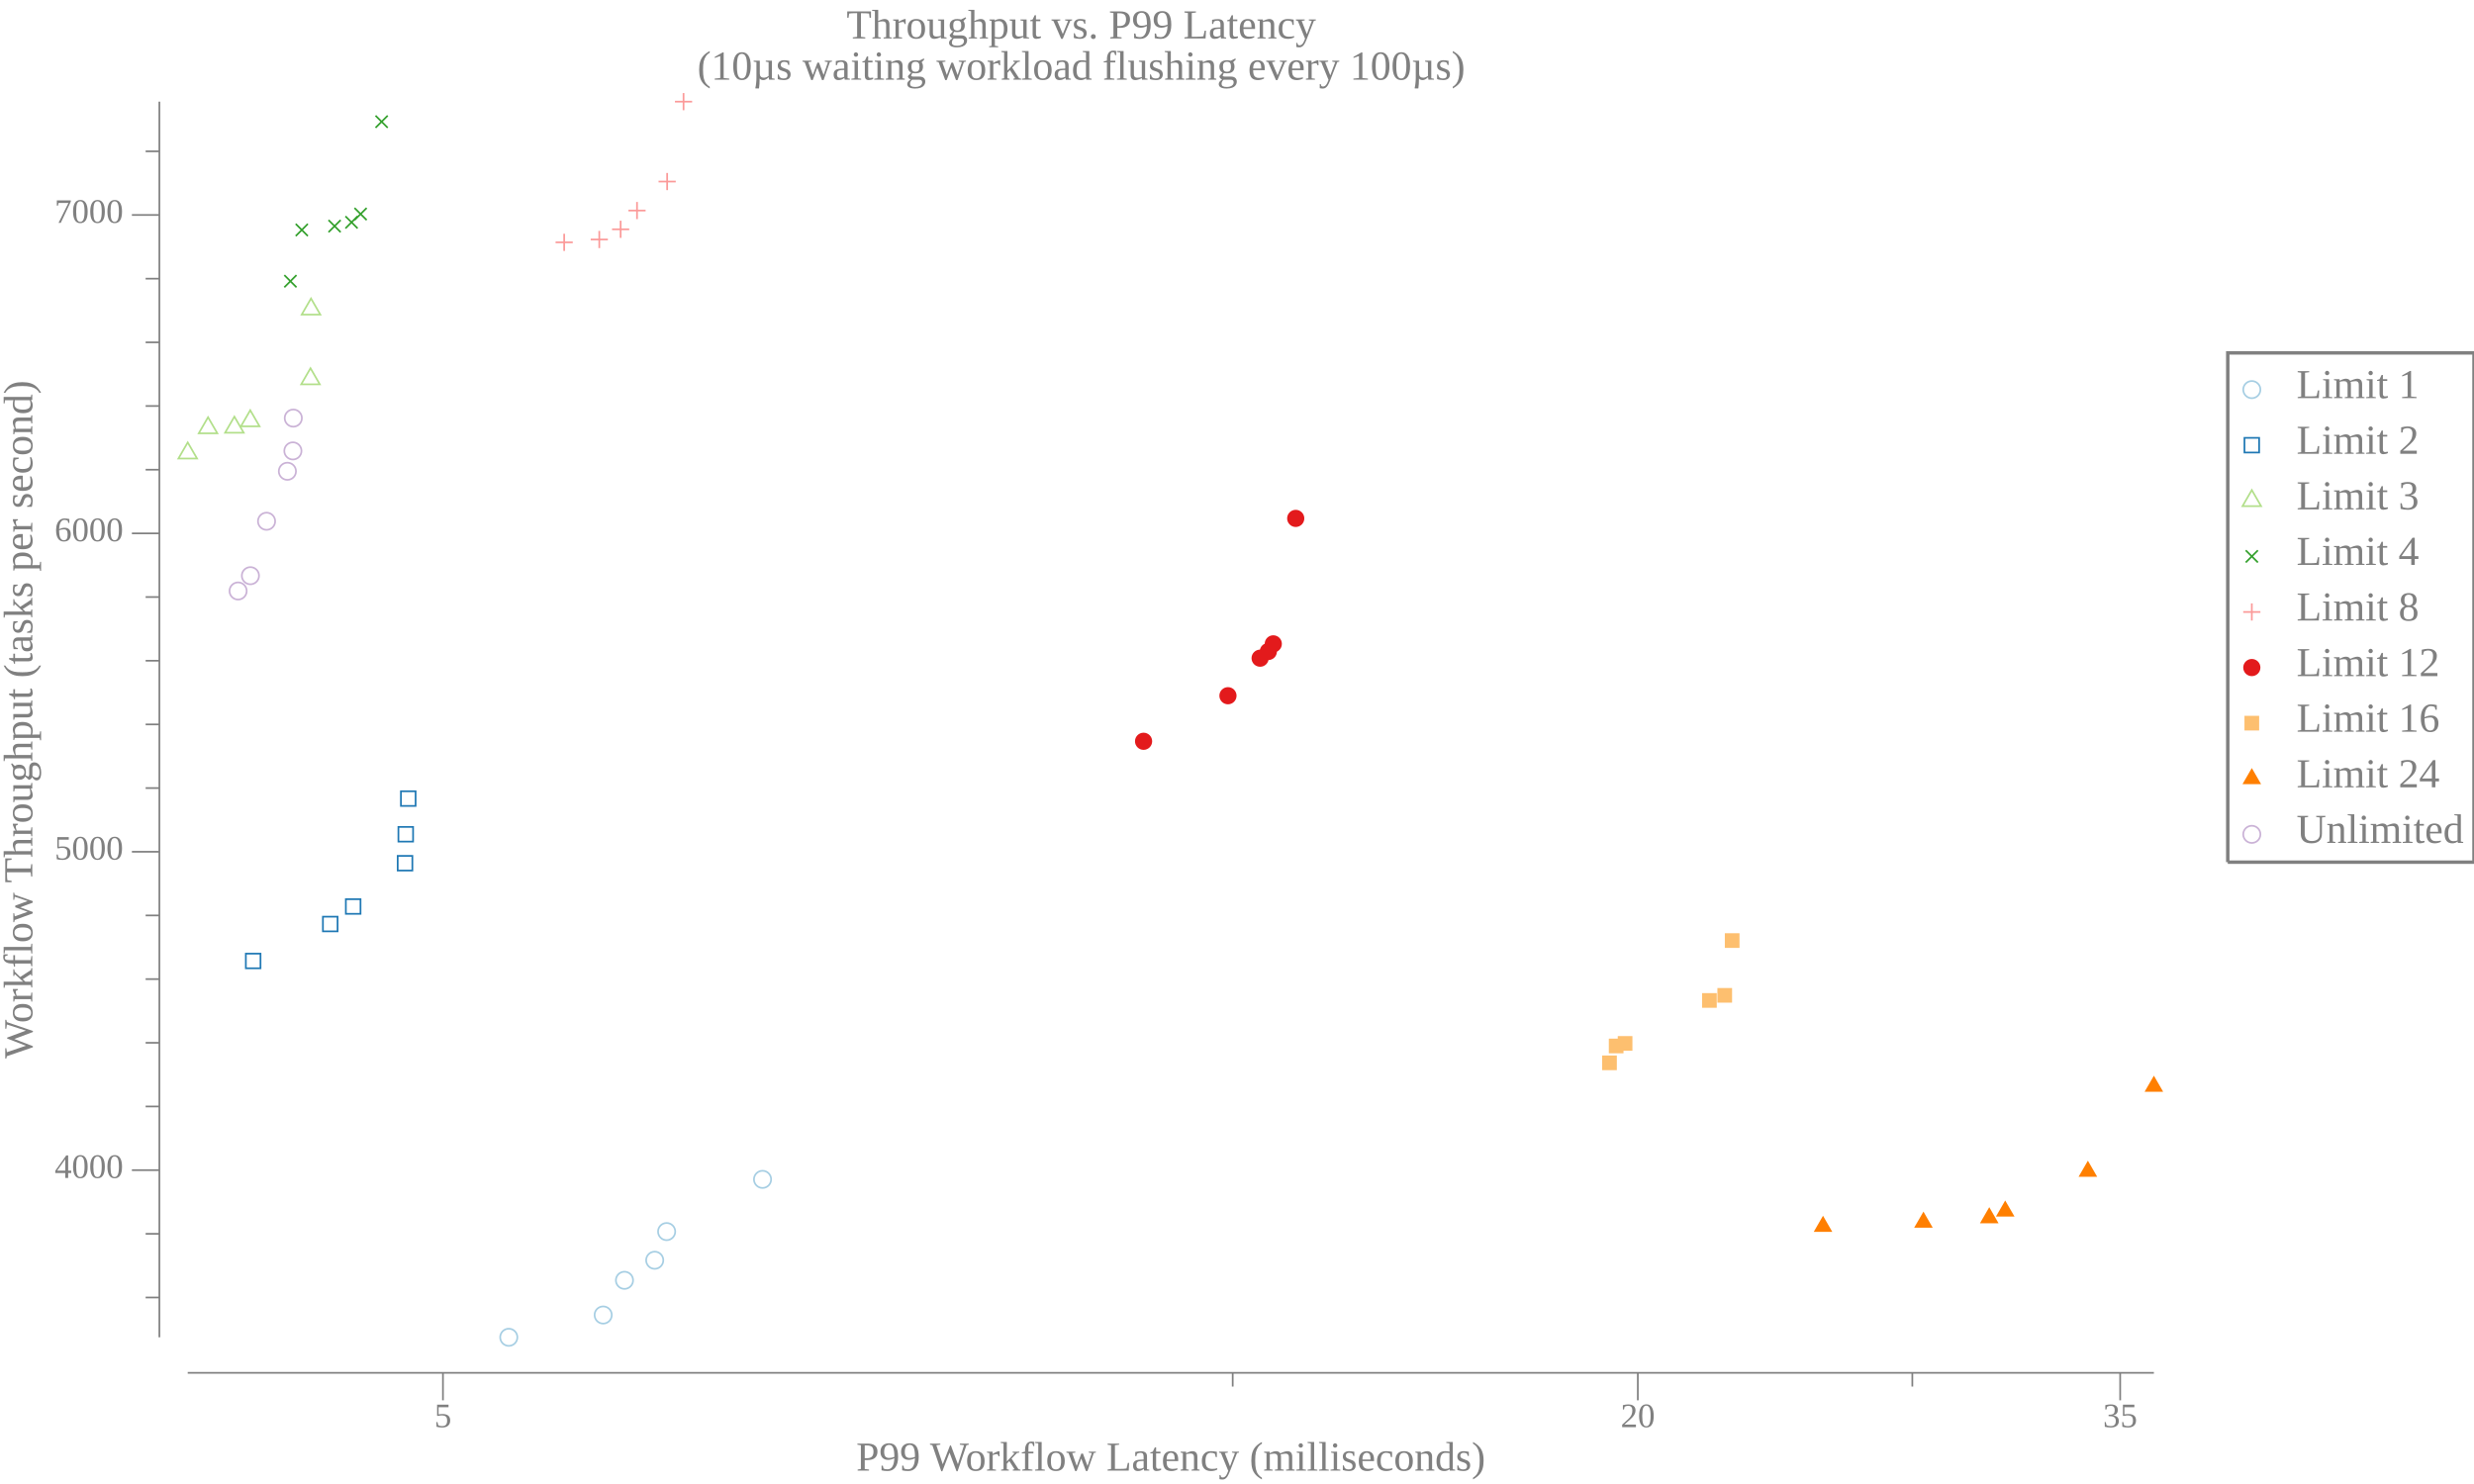
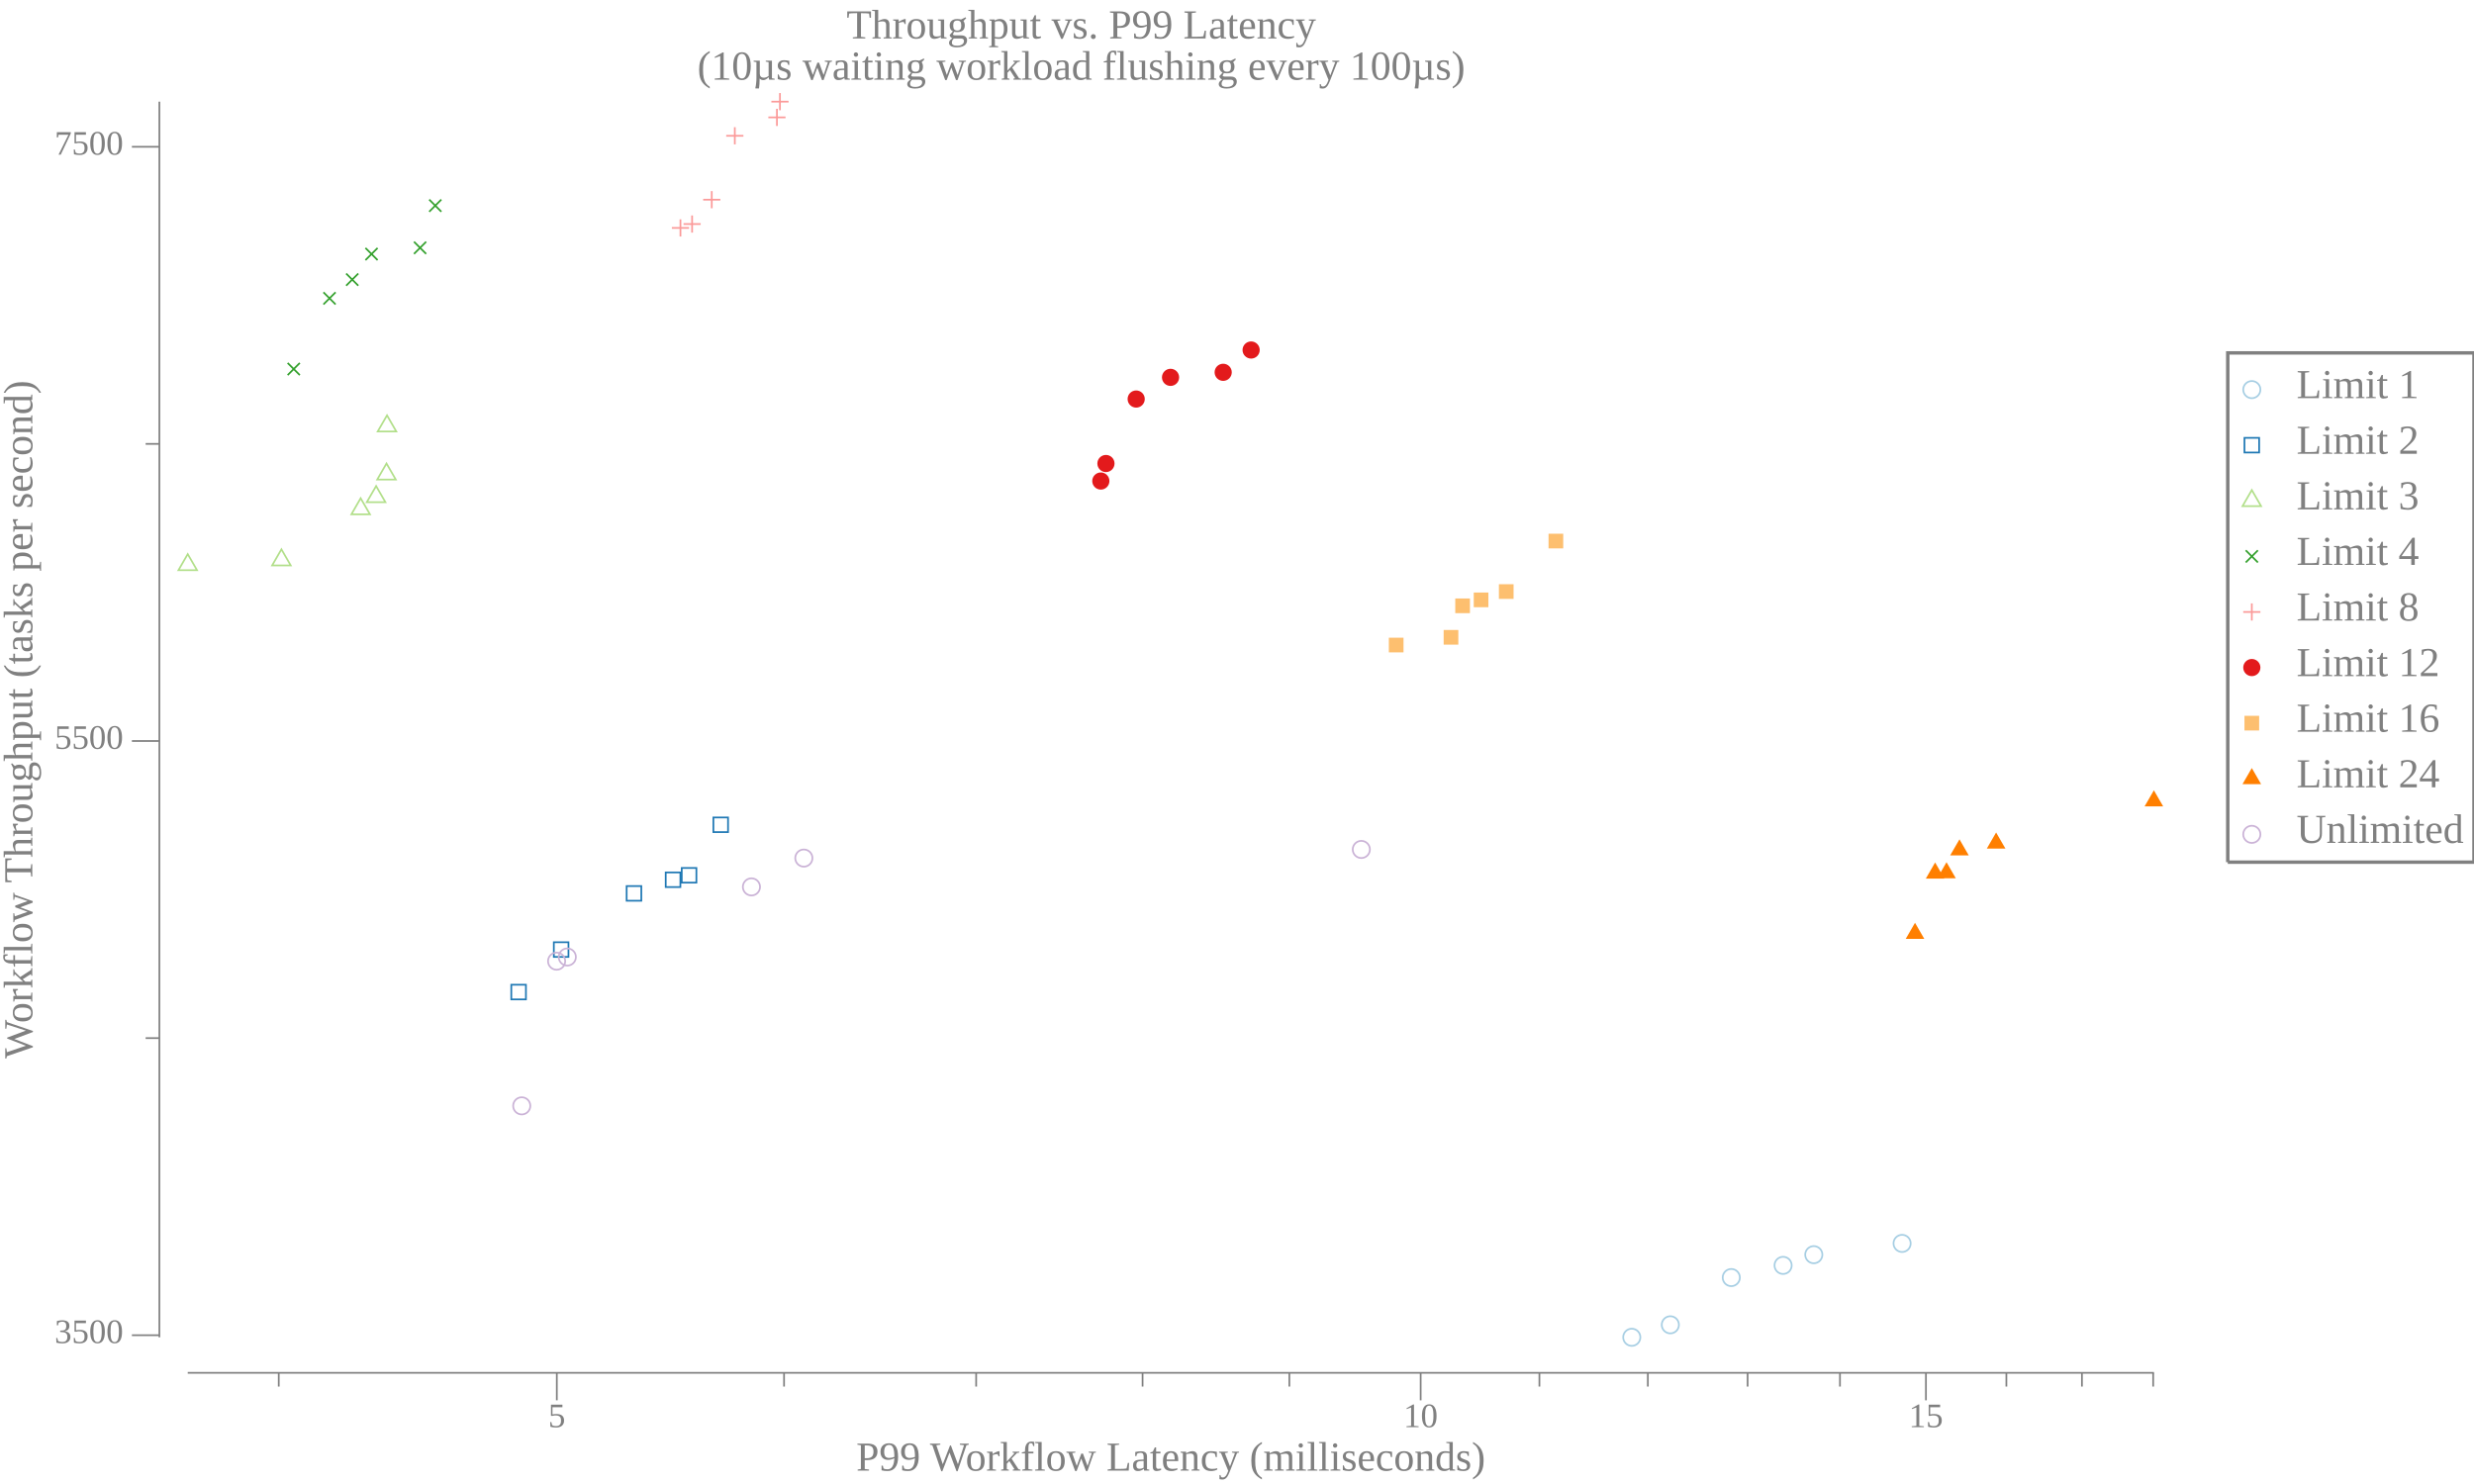
<svg xmlns="http://www.w3.org/2000/svg" width="720pt" height="432pt" viewBox="0 0 720 432">
  <g transform="scale(1, -1) translate(0, -432)">
    <path d="M657.84,318.58A2.5,2.5 0 1 1 652.84,318.58A2.5,2.5 0 1 1 657.84,318.58Z" style="fill:none;stroke:#A6CEE3;stroke-width:0.5" />
    <text x="668.34" y="-316.1" transform="scale(1, -1)" style="font-family:Liberation Serif;font-variant:normal;font-weight:normal;font-style:normal;font-size:12px;fill:#808080">Limit 1</text>
    <path d="M653.2,300.27L657.47,300.27L657.47,304.54L653.2,304.54Z" style="fill:none;stroke:#1F78B4;stroke-width:0.5" />
    <text x="668.34" y="-299.91" transform="scale(1, -1)" style="font-family:Liberation Serif;font-variant:normal;font-weight:normal;font-style:normal;font-size:12px;fill:#808080">Limit 2</text>
    <path d="M655.34,289.34L652.63,284.66L658.04,284.66Z" style="fill:none;stroke:#B2DF8A;stroke-width:0.5" />
    <text x="668.34" y="-283.73" transform="scale(1, -1)" style="font-family:Liberation Serif;font-variant:normal;font-weight:normal;font-style:normal;font-size:12px;fill:#808080">Limit 3</text>
    <path d="M653.57,268.27L657.11,271.8" style="fill:none;stroke:#33A02C;stroke-width:0.5" />
    <path d="M653.57,271.8L657.11,268.27" style="fill:none;stroke:#33A02C;stroke-width:0.5" />
    <text x="668.34" y="-267.55" transform="scale(1, -1)" style="font-family:Liberation Serif;font-variant:normal;font-weight:normal;font-style:normal;font-size:12px;fill:#808080">Limit 4</text>
    <path d="M655.34,256.35L655.34,251.35" style="fill:none;stroke:#FB9A99;stroke-width:0.5" />
    <path d="M652.84,253.85L657.84,253.85" style="fill:none;stroke:#FB9A99;stroke-width:0.5" />
    <text x="668.34" y="-251.36" transform="scale(1, -1)" style="font-family:Liberation Serif;font-variant:normal;font-weight:normal;font-style:normal;font-size:12px;fill:#808080">Limit 8</text>
    <path d="M657.84,237.67A2.5,2.5 0 1 1 652.84,237.67A2.5,2.5 0 1 1 657.84,237.67Z" style="fill:#E31A1C" />
    <text x="668.34" y="-235.18" transform="scale(1, -1)" style="font-family:Liberation Serif;font-variant:normal;font-weight:normal;font-style:normal;font-size:12px;fill:#808080">Limit 12</text>
    <path d="M653.2,219.35L657.47,219.35L657.47,223.62L653.2,223.62Z" style="fill:#FDBF6F" />
    <text x="668.34" y="-219" transform="scale(1, -1)" style="font-family:Liberation Serif;font-variant:normal;font-weight:normal;font-style:normal;font-size:12px;fill:#808080">Limit 16</text>
    <path d="M655.34,208.42L652.63,203.74L658.04,203.74Z" style="fill:#FF7F00" />
    <text x="668.34" y="-202.81" transform="scale(1, -1)" style="font-family:Liberation Serif;font-variant:normal;font-weight:normal;font-style:normal;font-size:12px;fill:#808080">Limit 24</text>
    <path d="M657.84,189.12A2.5,2.5 0 1 1 652.84,189.12A2.5,2.5 0 1 1 657.84,189.12Z" style="fill:none;stroke:#CAB2D6;stroke-width:0.5" />
    <text x="668.34" y="-186.63" transform="scale(1, -1)" style="font-family:Liberation Serif;font-variant:normal;font-weight:normal;font-style:normal;font-size:12px;fill:#808080">Unlimited</text>
    <path d="M648.34,181.02L648.34,329.27L720,329.27L720,181.02L648.34,181.02" style="fill:none;stroke:#808080" />
    <path d="M0,0L629.34,0L629.34,432L0,432Z" style="fill:#-8000000000000000-8000000000000000-8000000000000000;fill-opacity:0" />
    <text x="246.35" y="-420.81" transform="scale(1, -1)" style="font-family:Liberation Serif;font-variant:normal;font-weight:normal;font-style:normal;font-size:12px;fill:#808080">Throughput vs. P99 Latency</text>
    <text x="202.94" y="-408.81" transform="scale(1, -1)" style="font-family:Liberation Serif;font-variant:normal;font-weight:normal;font-style:normal;font-size:12px;fill:#808080">(10µs waiting workload flushing every 100µs)</text>
    <text x="249.18" y="-3.902" transform="scale(1, -1)" style="font-family:Liberation Serif;font-variant:normal;font-weight:normal;font-style:normal;font-size:12px;fill:#808080">P99 Workflow Latency (milliseconds)</text>
-     <text x="126.41" y="-16.541" transform="scale(1, -1)" style="font-family:Liberation Serif;font-variant:normal;font-weight:normal;font-style:normal;font-size:10px;fill:#808080">5</text>
-     <text x="471.65" y="-16.541" transform="scale(1, -1)" style="font-family:Liberation Serif;font-variant:normal;font-weight:normal;font-style:normal;font-size:10px;fill:#808080">20</text>
-     <text x="612.03" y="-16.541" transform="scale(1, -1)" style="font-family:Liberation Serif;font-variant:normal;font-weight:normal;font-style:normal;font-size:10px;fill:#808080">35</text>
-     <path d="M128.91,24.363L128.91,32.363" style="fill:none;stroke:#808080;stroke-width:0.5" />
-     <path d="M476.65,24.363L476.65,32.363" style="fill:none;stroke:#808080;stroke-width:0.5" />
-     <path d="M617.03,24.363L617.03,32.363" style="fill:none;stroke:#808080;stroke-width:0.5" />
-     <path d="M358.75,28.363L358.75,32.363" style="fill:none;stroke:#808080;stroke-width:0.5" />
-     <path d="M556.54,28.363L556.54,32.363" style="fill:none;stroke:#808080;stroke-width:0.5" />
+     <text x="159.55" y="-16.541" transform="scale(1, -1)" style="font-family:Liberation Serif;font-variant:normal;font-weight:normal;font-style:normal;font-size:10px;fill:#808080">5</text>
+     <text x="408.45" y="-16.541" transform="scale(1, -1)" style="font-family:Liberation Serif;font-variant:normal;font-weight:normal;font-style:normal;font-size:10px;fill:#808080">10</text>
+     <text x="555.5" y="-16.541" transform="scale(1, -1)" style="font-family:Liberation Serif;font-variant:normal;font-weight:normal;font-style:normal;font-size:10px;fill:#808080">15</text>
+     <path d="M162.05,24.363L162.05,32.363" style="fill:none;stroke:#808080;stroke-width:0.5" />
+     <path d="M413.45,24.363L413.45,32.363" style="fill:none;stroke:#808080;stroke-width:0.5" />
+     <path d="M560.5,24.363L560.5,32.363" style="fill:none;stroke:#808080;stroke-width:0.5" />
+     <path d="M81.123,28.363L81.123,32.363" style="fill:none;stroke:#808080;stroke-width:0.5" />
+     <path d="M228.18,28.363L228.18,32.363" style="fill:none;stroke:#808080;stroke-width:0.5" />
+     <path d="M284.09,28.363L284.09,32.363" style="fill:none;stroke:#808080;stroke-width:0.5" />
+     <path d="M332.52,28.363L332.52,32.363" style="fill:none;stroke:#808080;stroke-width:0.5" />
+     <path d="M375.23,28.363L375.23,32.363" style="fill:none;stroke:#808080;stroke-width:0.5" />
+     <path d="M448.01,28.363L448.01,32.363" style="fill:none;stroke:#808080;stroke-width:0.5" />
+     <path d="M479.57,28.363L479.57,32.363" style="fill:none;stroke:#808080;stroke-width:0.5" />
+     <path d="M508.6,28.363L508.6,32.363" style="fill:none;stroke:#808080;stroke-width:0.5" />
+     <path d="M535.48,28.363L535.48,32.363" style="fill:none;stroke:#808080;stroke-width:0.5" />
+     <path d="M583.91,28.363L583.91,32.363" style="fill:none;stroke:#808080;stroke-width:0.5" />
+     <path d="M605.9,28.363L605.9,32.363" style="fill:none;stroke:#808080;stroke-width:0.5" />
+     <path d="M626.63,28.363L626.63,32.363" style="fill:none;stroke:#808080;stroke-width:0.5" />
    <path d="M54.635,32.363L626.84,32.363" style="fill:none;stroke:#808080;stroke-width:0.5" />
    <g transform="rotate(90)">
      <text x="123.84" y="9.387" transform="scale(1, -1)" style="font-family:Liberation Serif;font-variant:normal;font-weight:normal;font-style:normal;font-size:12px;fill:#808080">Workflow Throughput (tasks per second)</text>
    </g>
-     <text x="15.885" y="-89.082" transform="scale(1, -1)" style="font-family:Liberation Serif;font-variant:normal;font-weight:normal;font-style:normal;font-size:10px;fill:#808080">4000</text>
-     <text x="15.885" y="-181.77" transform="scale(1, -1)" style="font-family:Liberation Serif;font-variant:normal;font-weight:normal;font-style:normal;font-size:10px;fill:#808080">5000</text>
-     <text x="15.885" y="-274.45" transform="scale(1, -1)" style="font-family:Liberation Serif;font-variant:normal;font-weight:normal;font-style:normal;font-size:10px;fill:#808080">6000</text>
-     <text x="15.885" y="-367.13" transform="scale(1, -1)" style="font-family:Liberation Serif;font-variant:normal;font-weight:normal;font-style:normal;font-size:10px;fill:#808080">7000</text>
-     <path d="M38.385,91.368L46.385,91.368" style="fill:none;stroke:#808080;stroke-width:0.5" />
-     <path d="M38.385,184.05L46.385,184.05" style="fill:none;stroke:#808080;stroke-width:0.5" />
-     <path d="M38.385,276.73L46.385,276.73" style="fill:none;stroke:#808080;stroke-width:0.5" />
-     <path d="M38.385,369.42L46.385,369.42" style="fill:none;stroke:#808080;stroke-width:0.5" />
-     <path d="M42.385,54.294L46.385,54.294" style="fill:none;stroke:#808080;stroke-width:0.5" />
-     <path d="M42.385,72.831L46.385,72.831" style="fill:none;stroke:#808080;stroke-width:0.5" />
-     <path d="M42.385,109.9L46.385,109.9" style="fill:none;stroke:#808080;stroke-width:0.5" />
-     <path d="M42.385,128.44L46.385,128.44" style="fill:none;stroke:#808080;stroke-width:0.5" />
-     <path d="M42.385,146.98L46.385,146.98" style="fill:none;stroke:#808080;stroke-width:0.5" />
-     <path d="M42.385,165.51L46.385,165.51" style="fill:none;stroke:#808080;stroke-width:0.5" />
-     <path d="M42.385,202.59L46.385,202.59" style="fill:none;stroke:#808080;stroke-width:0.5" />
-     <path d="M42.385,221.12L46.385,221.12" style="fill:none;stroke:#808080;stroke-width:0.5" />
-     <path d="M42.385,239.66L46.385,239.66" style="fill:none;stroke:#808080;stroke-width:0.5" />
-     <path d="M42.385,258.2L46.385,258.2" style="fill:none;stroke:#808080;stroke-width:0.5" />
-     <path d="M42.385,295.27L46.385,295.27" style="fill:none;stroke:#808080;stroke-width:0.5" />
-     <path d="M42.385,313.81L46.385,313.81" style="fill:none;stroke:#808080;stroke-width:0.5" />
-     <path d="M42.385,332.34L46.385,332.34" style="fill:none;stroke:#808080;stroke-width:0.5" />
-     <path d="M42.385,350.88L46.385,350.88" style="fill:none;stroke:#808080;stroke-width:0.5" />
-     <path d="M42.385,387.95L46.385,387.95" style="fill:none;stroke:#808080;stroke-width:0.5" />
+     <text x="15.885" y="-41.029" transform="scale(1, -1)" style="font-family:Liberation Serif;font-variant:normal;font-weight:normal;font-style:normal;font-size:10px;fill:#808080">3500</text>
+     <text x="15.885" y="-214.01" transform="scale(1, -1)" style="font-family:Liberation Serif;font-variant:normal;font-weight:normal;font-style:normal;font-size:10px;fill:#808080">5500</text>
+     <text x="15.885" y="-386.98" transform="scale(1, -1)" style="font-family:Liberation Serif;font-variant:normal;font-weight:normal;font-style:normal;font-size:10px;fill:#808080">7500</text>
+     <path d="M38.385,43.314L46.385,43.314" style="fill:none;stroke:#808080;stroke-width:0.5" />
+     <path d="M38.385,216.29L46.385,216.29" style="fill:none;stroke:#808080;stroke-width:0.5" />
+     <path d="M38.385,389.27L46.385,389.27" style="fill:none;stroke:#808080;stroke-width:0.5" />
+     <path d="M42.385,129.8L46.385,129.8" style="fill:none;stroke:#808080;stroke-width:0.5" />
+     <path d="M42.385,302.78L46.385,302.78" style="fill:none;stroke:#808080;stroke-width:0.5" />
    <path d="M46.385,42.709L46.385,402.41" style="fill:none;stroke:#808080;stroke-width:0.5" />
-     <path d="M150.57,42.709A2.5,2.5 0 1 1 145.57,42.709A2.5,2.5 0 1 1 150.57,42.709Z" style="fill:none;stroke:#A6CEE3;stroke-width:0.5" />
-     <path d="M178.04,49.197A2.5,2.5 0 1 1 173.04,49.197A2.5,2.5 0 1 1 178.04,49.197Z" style="fill:none;stroke:#A6CEE3;stroke-width:0.5" />
-     <path d="M184.24,59.299A2.5,2.5 0 1 1 179.24,59.299A2.5,2.5 0 1 1 184.24,59.299Z" style="fill:none;stroke:#A6CEE3;stroke-width:0.5" />
-     <path d="M193.04,65.138A2.5,2.5 0 1 1 188.04,65.138A2.5,2.5 0 1 1 193.04,65.138Z" style="fill:none;stroke:#A6CEE3;stroke-width:0.5" />
-     <path d="M196.51,73.48A2.5,2.5 0 1 1 191.51,73.48A2.5,2.5 0 1 1 196.51,73.48Z" style="fill:none;stroke:#A6CEE3;stroke-width:0.5" />
-     <path d="M224.42,88.68A2.5,2.5 0 1 1 219.42,88.68A2.5,2.5 0 1 1 224.42,88.68Z" style="fill:none;stroke:#A6CEE3;stroke-width:0.5" />
-     <path d="M71.547,150.13L75.814,150.13L75.814,154.39L71.547,154.39Z" style="fill:none;stroke:#1F78B4;stroke-width:0.5" />
-     <path d="M93.978,160.88L98.246,160.88L98.246,165.15L93.978,165.15Z" style="fill:none;stroke:#1F78B4;stroke-width:0.5" />
-     <path d="M100.65,165.98L104.92,165.98L104.92,170.24L100.65,170.24Z" style="fill:none;stroke:#1F78B4;stroke-width:0.5" />
-     <path d="M115.74,178.58L120.01,178.58L120.01,182.85L115.74,182.85Z" style="fill:none;stroke:#1F78B4;stroke-width:0.5" />
-     <path d="M115.95,187.01L120.22,187.01L120.22,191.28L115.95,191.28Z" style="fill:none;stroke:#1F78B4;stroke-width:0.5" />
-     <path d="M116.68,197.39L120.95,197.39L120.95,201.66L116.68,201.66Z" style="fill:none;stroke:#1F78B4;stroke-width:0.5" />
-     <path d="M54.635,303.21L51.928,298.53L57.341,298.53Z" style="fill:none;stroke:#B2DF8A;stroke-width:0.5" />
-     <path d="M60.546,310.54L57.84,305.85L63.253,305.85Z" style="fill:none;stroke:#B2DF8A;stroke-width:0.5" />
-     <path d="M68.215,310.72L65.509,306.03L70.922,306.03Z" style="fill:none;stroke:#B2DF8A;stroke-width:0.5" />
-     <path d="M72.829,312.58L70.122,307.89L75.535,307.89Z" style="fill:none;stroke:#B2DF8A;stroke-width:0.5" />
-     <path d="M90.364,324.81L87.658,320.12L93.07,320.12Z" style="fill:none;stroke:#B2DF8A;stroke-width:0.5" />
-     <path d="M90.514,345.11L87.808,340.42L93.22,340.42Z" style="fill:none;stroke:#B2DF8A;stroke-width:0.5" />
-     <path d="M82.749,348.37L86.284,351.91" style="fill:none;stroke:#33A02C;stroke-width:0.5" />
-     <path d="M82.749,351.91L86.284,348.37" style="fill:none;stroke:#33A02C;stroke-width:0.5" />
-     <path d="M86.057,363.29L89.593,366.83" style="fill:none;stroke:#33A02C;stroke-width:0.5" />
-     <path d="M86.057,366.83L89.593,363.29" style="fill:none;stroke:#33A02C;stroke-width:0.5" />
-     <path d="M95.604,364.41L99.139,367.94" style="fill:none;stroke:#33A02C;stroke-width:0.5" />
-     <path d="M95.604,367.94L99.139,364.41" style="fill:none;stroke:#33A02C;stroke-width:0.5" />
-     <path d="M100.53,365.52L104.07,369.05" style="fill:none;stroke:#33A02C;stroke-width:0.5" />
-     <path d="M100.53,369.05L104.07,365.52" style="fill:none;stroke:#33A02C;stroke-width:0.5" />
-     <path d="M103.17,367.93L106.71,371.46" style="fill:none;stroke:#33A02C;stroke-width:0.5" />
-     <path d="M103.17,371.46L106.71,367.93" style="fill:none;stroke:#33A02C;stroke-width:0.5" />
-     <path d="M109.29,394.81L112.83,398.34" style="fill:none;stroke:#33A02C;stroke-width:0.5" />
-     <path d="M109.29,398.34L112.83,394.81" style="fill:none;stroke:#33A02C;stroke-width:0.5" />
-     <path d="M164.19,363.95L164.19,358.95" style="fill:none;stroke:#FB9A99;stroke-width:0.5" />
-     <path d="M161.69,361.45L166.69,361.45" style="fill:none;stroke:#FB9A99;stroke-width:0.5" />
-     <path d="M174.41,364.78L174.41,359.78" style="fill:none;stroke:#FB9A99;stroke-width:0.5" />
-     <path d="M171.91,362.28L176.91,362.28" style="fill:none;stroke:#FB9A99;stroke-width:0.5" />
-     <path d="M180.62,367.75L180.62,362.75" style="fill:none;stroke:#FB9A99;stroke-width:0.5" />
-     <path d="M178.12,365.25L183.12,365.25" style="fill:none;stroke:#FB9A99;stroke-width:0.5" />
-     <path d="M185.39,373.21L185.39,368.21" style="fill:none;stroke:#FB9A99;stroke-width:0.5" />
-     <path d="M182.89,370.71L187.89,370.71" style="fill:none;stroke:#FB9A99;stroke-width:0.5" />
-     <path d="M194.16,381.65L194.16,376.65" style="fill:none;stroke:#FB9A99;stroke-width:0.5" />
-     <path d="M191.66,379.15L196.66,379.15" style="fill:none;stroke:#FB9A99;stroke-width:0.5" />
-     <path d="M198.93,404.91L198.93,399.91" style="fill:none;stroke:#FB9A99;stroke-width:0.5" />
-     <path d="M196.43,402.41L201.43,402.41" style="fill:none;stroke:#FB9A99;stroke-width:0.5" />
-     <path d="M335.31,216.21A2.5,2.5 0 1 1 330.31,216.21A2.5,2.5 0 1 1 335.31,216.21Z" style="fill:#E31A1C" />
-     <path d="M359.87,229.47A2.5,2.5 0 1 1 354.87,229.47A2.5,2.5 0 1 1 359.87,229.47Z" style="fill:#E31A1C" />
-     <path d="M369.23,240.4A2.5,2.5 0 1 1 364.23,240.4A2.5,2.5 0 1 1 369.23,240.4Z" style="fill:#E31A1C" />
-     <path d="M371.62,242.35A2.5,2.5 0 1 1 366.62,242.35A2.5,2.5 0 1 1 371.62,242.35Z" style="fill:#E31A1C" />
-     <path d="M373.06,244.57A2.5,2.5 0 1 1 368.06,244.57A2.5,2.5 0 1 1 373.06,244.57Z" style="fill:#E31A1C" />
-     <path d="M379.59,281.09A2.5,2.5 0 1 1 374.59,281.09A2.5,2.5 0 1 1 379.59,281.09Z" style="fill:#E31A1C" />
-     <path d="M466.27,120.47L470.54,120.47L470.54,124.74L466.27,124.74Z" style="fill:#FDBF6F" />
-     <path d="M468.21,125.38L472.48,125.38L472.48,129.65L468.21,129.65Z" style="fill:#FDBF6F" />
-     <path d="M470.81,126.12L475.08,126.12L475.08,130.39L470.81,130.39Z" style="fill:#FDBF6F" />
-     <path d="M495.35,138.63L499.62,138.63L499.62,142.9L495.35,142.9Z" style="fill:#FDBF6F" />
-     <path d="M499.81,140.12L504.08,140.12L504.08,144.38L499.81,144.38Z" style="fill:#FDBF6F" />
-     <path d="M501.97,156.06L506.24,156.06L506.24,160.33L501.97,160.33Z" style="fill:#FDBF6F" />
-     <path d="M530.55,78.088L527.84,73.4L533.25,73.4Z" style="fill:#FF7F00" />
-     <path d="M559.78,79.293L557.07,74.605L562.48,74.605Z" style="fill:#FF7F00" />
-     <path d="M578.93,80.59L576.22,75.903L581.63,75.903Z" style="fill:#FF7F00" />
-     <path d="M583.57,82.536L580.87,77.849L586.28,77.849Z" style="fill:#FF7F00" />
-     <path d="M607.63,94.122L604.92,89.434L610.34,89.434Z" style="fill:#FF7F00" />
-     <path d="M626.84,118.87L624.13,114.18L629.54,114.18Z" style="fill:#FF7F00" />
-     <path d="M71.793,259.96A2.5,2.5 0 1 1 66.793,259.96A2.5,2.5 0 1 1 71.793,259.96Z" style="fill:none;stroke:#CAB2D6;stroke-width:0.5" />
-     <path d="M75.377,264.41A2.5,2.5 0 1 1 70.377,264.41A2.5,2.5 0 1 1 75.377,264.41Z" style="fill:none;stroke:#CAB2D6;stroke-width:0.5" />
-     <path d="M80.076,280.26A2.5,2.5 0 1 1 75.076,280.26A2.5,2.5 0 1 1 80.076,280.26Z" style="fill:none;stroke:#CAB2D6;stroke-width:0.5" />
-     <path d="M86.14,294.81A2.5,2.5 0 1 1 81.14,294.81A2.5,2.5 0 1 1 86.14,294.81Z" style="fill:none;stroke:#CAB2D6;stroke-width:0.5" />
-     <path d="M87.738,300.74A2.5,2.5 0 1 1 82.738,300.74A2.5,2.5 0 1 1 87.738,300.74Z" style="fill:none;stroke:#CAB2D6;stroke-width:0.5" />
-     <path d="M87.858,310.29A2.5,2.5 0 1 1 82.858,310.29A2.5,2.5 0 1 1 87.858,310.29Z" style="fill:none;stroke:#CAB2D6;stroke-width:0.5" />
+     <path d="M477.39,42.709A2.5,2.5 0 1 1 472.39,42.709A2.5,2.5 0 1 1 477.39,42.709Z" style="fill:none;stroke:#A6CEE3;stroke-width:0.5" />
+     <path d="M488.61,46.341A2.5,2.5 0 1 1 483.61,46.341A2.5,2.5 0 1 1 488.61,46.341Z" style="fill:none;stroke:#A6CEE3;stroke-width:0.5" />
+     <path d="M506.35,60.093A2.5,2.5 0 1 1 501.35,60.093A2.5,2.5 0 1 1 506.35,60.093Z" style="fill:none;stroke:#A6CEE3;stroke-width:0.5" />
+     <path d="M521.43,63.639A2.5,2.5 0 1 1 516.43,63.639A2.5,2.5 0 1 1 521.43,63.639Z" style="fill:none;stroke:#A6CEE3;stroke-width:0.5" />
+     <path d="M530.36,66.753A2.5,2.5 0 1 1 525.36,66.753A2.5,2.5 0 1 1 530.36,66.753Z" style="fill:none;stroke:#A6CEE3;stroke-width:0.5" />
+     <path d="M556.06,70.039A2.5,2.5 0 1 1 551.06,70.039A2.5,2.5 0 1 1 556.06,70.039Z" style="fill:none;stroke:#A6CEE3;stroke-width:0.5" />
+     <path d="M148.8,141.07L153.06,141.07L153.06,145.34L148.8,145.34Z" style="fill:none;stroke:#1F78B4;stroke-width:0.5" />
+     <path d="M161.18,153.44L165.44,153.44L165.44,157.71L161.18,157.71Z" style="fill:none;stroke:#1F78B4;stroke-width:0.5" />
+     <path d="M182.37,169.79L186.64,169.79L186.64,174.06L182.37,174.06Z" style="fill:none;stroke:#1F78B4;stroke-width:0.5" />
+     <path d="M193.74,173.77L198.01,173.77L198.01,178.03L193.74,178.03Z" style="fill:none;stroke:#1F78B4;stroke-width:0.5" />
+     <path d="M198.4,175.06L202.67,175.06L202.67,179.33L198.4,179.33Z" style="fill:none;stroke:#1F78B4;stroke-width:0.5" />
+     <path d="M207.61,189.77L211.88,189.77L211.88,194.03L207.61,194.03Z" style="fill:none;stroke:#1F78B4;stroke-width:0.5" />
+     <path d="M54.635,270.7L51.928,266.01L57.341,266.01Z" style="fill:none;stroke:#B2DF8A;stroke-width:0.5" />
+     <path d="M81.903,272.09L79.196,267.4L84.609,267.4Z" style="fill:none;stroke:#B2DF8A;stroke-width:0.5" />
+     <path d="M104.96,286.96L102.26,282.27L107.67,282.27Z" style="fill:none;stroke:#B2DF8A;stroke-width:0.5" />
+     <path d="M109.46,290.51L106.75,285.82L112.16,285.82Z" style="fill:none;stroke:#B2DF8A;stroke-width:0.5" />
+     <path d="M112.48,297.08L109.78,292.39L115.19,292.39Z" style="fill:none;stroke:#B2DF8A;stroke-width:0.5" />
+     <path d="M112.63,311.09L109.92,306.4L115.33,306.4Z" style="fill:none;stroke:#B2DF8A;stroke-width:0.5" />
+     <path d="M83.715,322.81L87.25,326.34" style="fill:none;stroke:#33A02C;stroke-width:0.5" />
+     <path d="M83.715,326.34L87.25,322.81" style="fill:none;stroke:#33A02C;stroke-width:0.5" />
+     <path d="M94.129,343.39L97.664,346.92" style="fill:none;stroke:#33A02C;stroke-width:0.5" />
+     <path d="M94.129,346.92L97.664,343.39" style="fill:none;stroke:#33A02C;stroke-width:0.5" />
+     <path d="M100.74,348.84L104.27,352.37" style="fill:none;stroke:#33A02C;stroke-width:0.5" />
+     <path d="M100.74,352.37L104.27,348.84" style="fill:none;stroke:#33A02C;stroke-width:0.5" />
+     <path d="M106.36,356.28L109.89,359.81" style="fill:none;stroke:#33A02C;stroke-width:0.5" />
+     <path d="M106.36,359.81L109.89,356.28" style="fill:none;stroke:#33A02C;stroke-width:0.5" />
+     <path d="M120.48,358.09L124.02,361.63" style="fill:none;stroke:#33A02C;stroke-width:0.5" />
+     <path d="M120.48,361.63L124.02,358.09" style="fill:none;stroke:#33A02C;stroke-width:0.5" />
+     <path d="M124.91,370.37L128.44,373.91" style="fill:none;stroke:#33A02C;stroke-width:0.5" />
+     <path d="M124.91,373.91L128.44,370.37" style="fill:none;stroke:#33A02C;stroke-width:0.5" />
+     <path d="M198.03,368.15L198.03,363.15" style="fill:none;stroke:#FB9A99;stroke-width:0.5" />
+     <path d="M195.53,365.65L200.53,365.65" style="fill:none;stroke:#FB9A99;stroke-width:0.5" />
+     <path d="M201.42,369.28L201.42,364.28" style="fill:none;stroke:#FB9A99;stroke-width:0.5" />
+     <path d="M198.92,366.78L203.92,366.78" style="fill:none;stroke:#FB9A99;stroke-width:0.5" />
+     <path d="M207.14,376.37L207.14,371.37" style="fill:none;stroke:#FB9A99;stroke-width:0.5" />
+     <path d="M204.64,373.87L209.64,373.87" style="fill:none;stroke:#FB9A99;stroke-width:0.5" />
+     <path d="M213.85,394.97L213.85,389.97" style="fill:none;stroke:#FB9A99;stroke-width:0.5" />
+     <path d="M211.35,392.47L216.35,392.47" style="fill:none;stroke:#FB9A99;stroke-width:0.5" />
+     <path d="M226.11,400.33L226.11,395.33" style="fill:none;stroke:#FB9A99;stroke-width:0.5" />
+     <path d="M223.61,397.83L228.61,397.83" style="fill:none;stroke:#FB9A99;stroke-width:0.5" />
+     <path d="M226.99,404.91L226.99,399.91" style="fill:none;stroke:#FB9A99;stroke-width:0.5" />
+     <path d="M224.49,402.41L229.49,402.41" style="fill:none;stroke:#FB9A99;stroke-width:0.5" />
+     <path d="M322.87,291.97A2.5,2.5 0 1 1 317.87,291.97A2.5,2.5 0 1 1 322.87,291.97Z" style="fill:#E31A1C" />
+     <path d="M324.36,297.07A2.5,2.5 0 1 1 319.36,297.07A2.5,2.5 0 1 1 324.36,297.07Z" style="fill:#E31A1C" />
+     <path d="M333.16,315.84A2.5,2.5 0 1 1 328.16,315.84A2.5,2.5 0 1 1 333.16,315.84Z" style="fill:#E31A1C" />
+     <path d="M343.16,322.15A2.5,2.5 0 1 1 338.16,322.15A2.5,2.5 0 1 1 343.16,322.15Z" style="fill:#E31A1C" />
+     <path d="M358.48,323.62A2.5,2.5 0 1 1 353.48,323.62A2.5,2.5 0 1 1 358.48,323.62Z" style="fill:#E31A1C" />
+     <path d="M366.61,330.11A2.5,2.5 0 1 1 361.61,330.11A2.5,2.5 0 1 1 366.61,330.11Z" style="fill:#E31A1C" />
+     <path d="M404.19,242.09L408.46,242.09L408.46,246.36L404.19,246.36Z" style="fill:#FDBF6F" />
+     <path d="M420.14,244.34L424.41,244.34L424.41,248.61L420.14,248.61Z" style="fill:#FDBF6F" />
+     <path d="M423.52,253.51L427.79,253.51L427.79,257.78L423.52,257.78Z" style="fill:#FDBF6F" />
+     <path d="M428.9,255.24L433.16,255.24L433.16,259.51L428.9,259.51Z" style="fill:#FDBF6F" />
+     <path d="M436.22,257.66L440.49,257.66L440.49,261.93L436.22,261.93Z" style="fill:#FDBF6F" />
+     <path d="M450.67,272.36L454.94,272.36L454.94,276.63L450.67,276.63Z" style="fill:#FDBF6F" />
+     <path d="M557.32,163.37L554.61,158.68L560.03,158.68Z" style="fill:#FF7F00" />
+     <path d="M563.17,180.93L560.47,176.24L565.88,176.24Z" style="fill:#FF7F00" />
+     <path d="M566.49,181.01L563.78,176.33L569.19,176.33Z" style="fill:#FF7F00" />
+     <path d="M570.26,187.67L567.55,182.99L572.96,182.99Z" style="fill:#FF7F00" />
+     <path d="M580.92,189.66L578.22,184.98L583.63,184.98Z" style="fill:#FF7F00" />
+     <path d="M626.84,201.94L624.13,197.26L629.54,197.26Z" style="fill:#FF7F00" />
+     <path d="M154.34,110.08A2.5,2.5 0 1 1 149.34,110.08A2.5,2.5 0 1 1 154.34,110.08Z" style="fill:none;stroke:#CAB2D6;stroke-width:0.5" />
+     <path d="M164.49,152.2A2.5,2.5 0 1 1 159.49,152.2A2.5,2.5 0 1 1 164.49,152.2Z" style="fill:none;stroke:#CAB2D6;stroke-width:0.5" />
+     <path d="M167.6,153.41A2.5,2.5 0 1 1 162.6,153.41A2.5,2.5 0 1 1 167.6,153.41Z" style="fill:none;stroke:#CAB2D6;stroke-width:0.5" />
+     <path d="M221.19,173.82A2.5,2.5 0 1 1 216.19,173.82A2.5,2.5 0 1 1 221.19,173.82Z" style="fill:none;stroke:#CAB2D6;stroke-width:0.5" />
+     <path d="M236.44,182.21A2.5,2.5 0 1 1 231.44,182.21A2.5,2.5 0 1 1 236.44,182.21Z" style="fill:none;stroke:#CAB2D6;stroke-width:0.5" />
+     <path d="M398.68,184.72A2.5,2.5 0 1 1 393.68,184.72A2.5,2.5 0 1 1 398.68,184.72Z" style="fill:none;stroke:#CAB2D6;stroke-width:0.5" />
  </g>
</svg>
